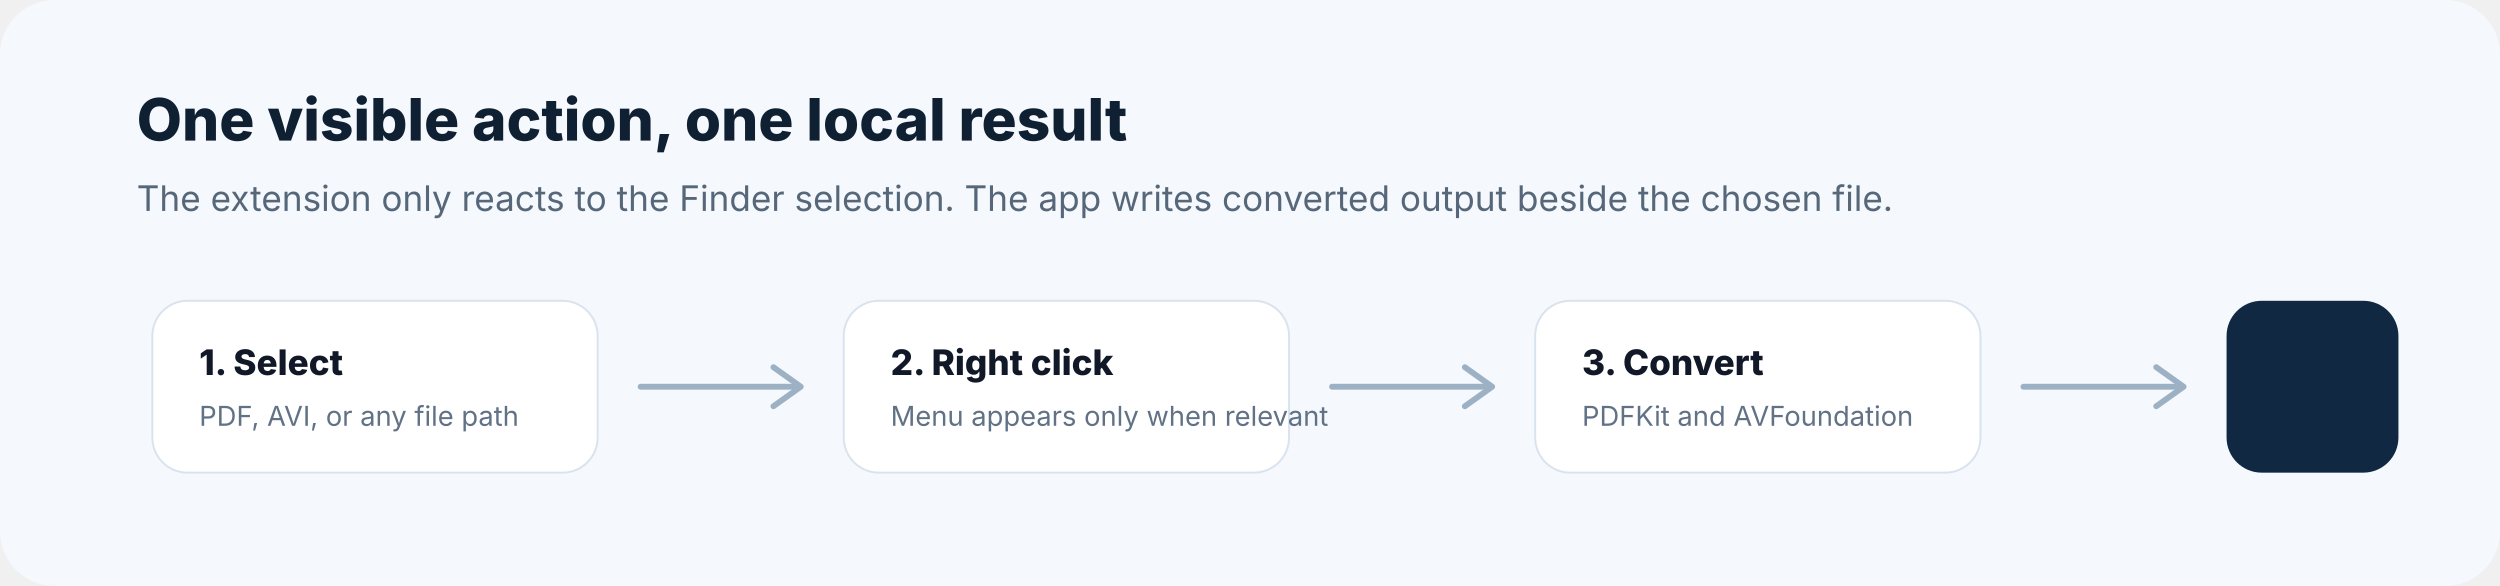
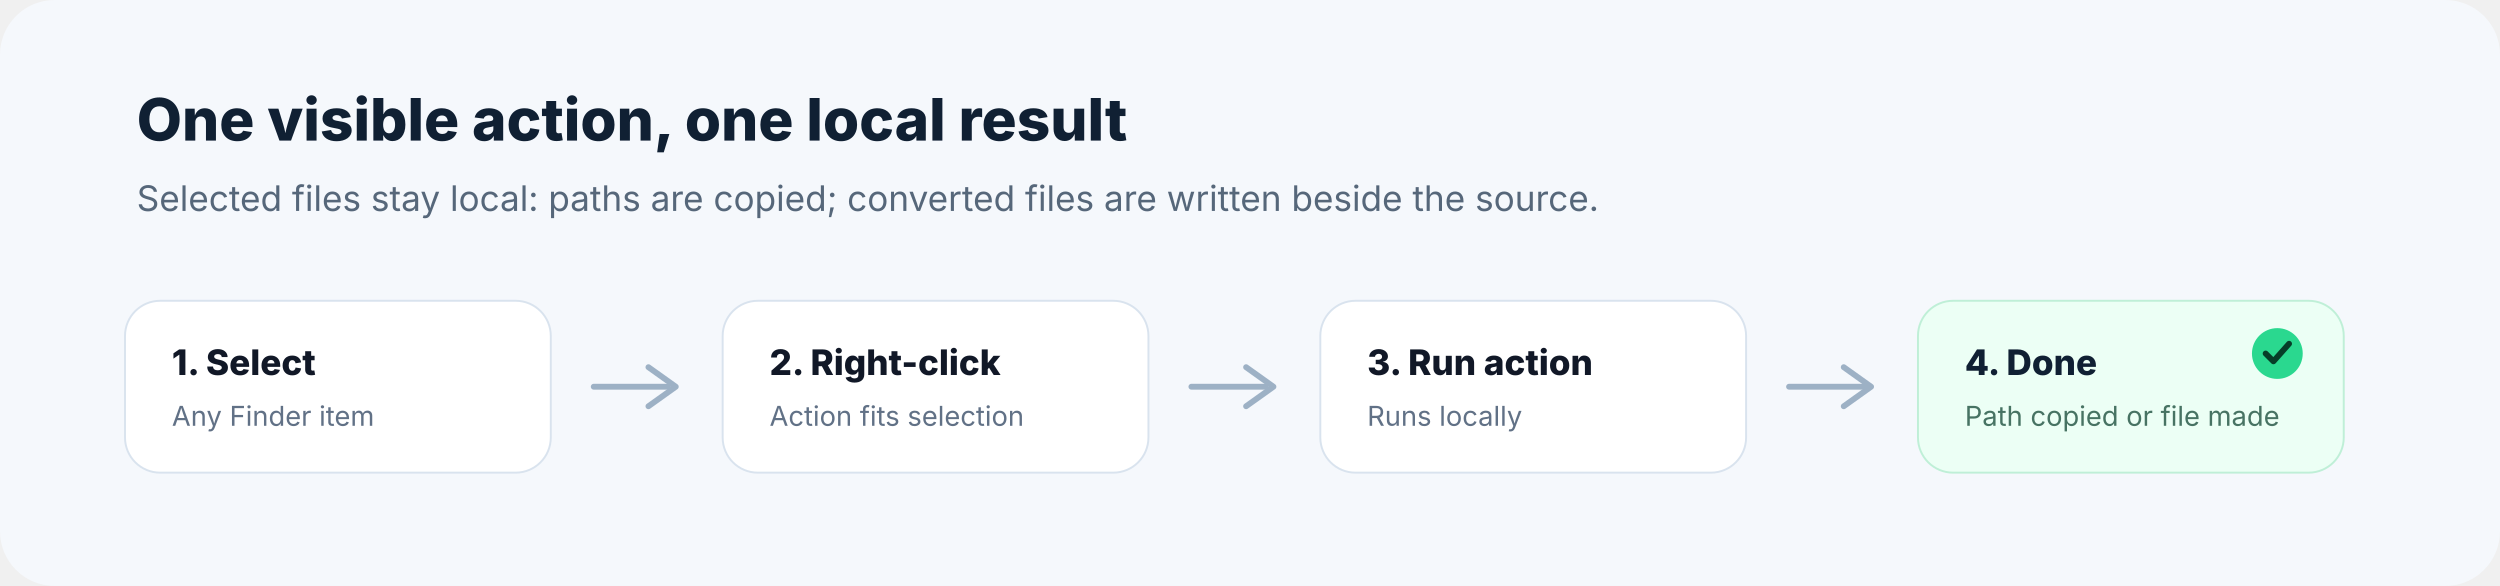
<svg xmlns="http://www.w3.org/2000/svg" width="1280" height="300" viewBox="0 0 1280 300" fill="none" role="img" aria-labelledby="title desc">
  <rect width="1280" height="300" rx="28" fill="#F5F8FC" />
  <g font-family="Inter, ui-sans-serif, system-ui, -apple-system, BlinkMacSystemFont, Segoe UI, sans-serif">
    <text x="70" y="72" fill="#102033" font-size="30" font-weight="800">One visible action, one local result</text>
-     <text x="70" y="108" fill="#56677A" font-size="18">The extension only reacts to the Finder selection. The app writes converted output beside the chosen file.</text>
-     <g transform="translate(78 154)">
-       <rect width="228" height="88" rx="18" fill="#FFFFFF" stroke="#D9E3EE" />
+     <text x="70" y="108" fill="#56677A" font-size="18">Selected files stay local: paths are copied; converted files are written beside the source.</text>
+     <g transform="translate(64 154)">
+       <rect width="218" height="88" rx="18" fill="#FFFFFF" stroke="#D9E3EE" />
      <text x="24" y="38" fill="#111827" font-size="18" font-weight="800">1. Select</text>
-       <text x="24" y="64" fill="#617186" font-size="14">PDF, AVI, or any file path</text>
+       <text x="24" y="64" fill="#617186" font-size="14">Any Finder item</text>
    </g>
-     <path d="M328 198H408" stroke="#9DB1C5" stroke-width="3" stroke-linecap="round" />
-     <path d="M396 188L410 198L396 208" stroke="#9DB1C5" stroke-width="3" stroke-linecap="round" stroke-linejoin="round" />
-     <g transform="translate(432 154)">
-       <rect width="228" height="88" rx="18" fill="#FFFFFF" stroke="#D9E3EE" />
-       <text x="24" y="38" fill="#111827" font-size="18" font-weight="800">2. Right click</text>
-       <text x="24" y="64" fill="#617186" font-size="14">Menu appears only when relevant</text>
+     <path d="M304 198H342" stroke="#9DB1C5" stroke-width="3" stroke-linecap="round" />
+     <path d="M332 188L346 198L332 208" stroke="#9DB1C5" stroke-width="3" stroke-linecap="round" stroke-linejoin="round" />
+     <g transform="translate(370 154)">
+       <rect width="218" height="88" rx="18" fill="#FFFFFF" stroke="#D9E3EE" />
+       <text x="24" y="38" fill="#111827" font-size="18" font-weight="800">2. Right-click</text>
+       <text x="24" y="64" fill="#617186" font-size="14">Action fits selection</text>
    </g>
-     <path d="M682 198H762" stroke="#9DB1C5" stroke-width="3" stroke-linecap="round" />
-     <path d="M750 188L764 198L750 208" stroke="#9DB1C5" stroke-width="3" stroke-linecap="round" stroke-linejoin="round" />
-     <g transform="translate(786 154)">
-       <rect width="228" height="88" rx="18" fill="#FFFFFF" stroke="#D9E3EE" />
-       <text x="24" y="38" fill="#111827" font-size="18" font-weight="800">3. Convert</text>
-       <text x="24" y="64" fill="#617186" font-size="14">PDFKit and AVFoundation</text>
+     <path d="M610 198H648" stroke="#9DB1C5" stroke-width="3" stroke-linecap="round" />
+     <path d="M638 188L652 198L638 208" stroke="#9DB1C5" stroke-width="3" stroke-linecap="round" stroke-linejoin="round" />
+     <g transform="translate(676 154)">
+       <rect width="218" height="88" rx="18" fill="#FFFFFF" stroke="#D9E3EE" />
+       <text x="24" y="38" fill="#111827" font-size="18" font-weight="800">3. Run action</text>
+       <text x="24" y="64" fill="#617186" font-size="14">Runs locally</text>
    </g>
-     <path d="M1036 198H1116" stroke="#9DB1C5" stroke-width="3" stroke-linecap="round" />
-     <path d="M1104 188L1118 198L1104 208" stroke="#9DB1C5" stroke-width="3" stroke-linecap="round" stroke-linejoin="round" />
-     <g transform="translate(1140 154)">
-       <rect width="88" height="88" rx="18" fill="#102842" />
-       <path d="M1170 198l12 12 26-30" stroke="#7CFFCB" stroke-width="7" stroke-linecap="round" stroke-linejoin="round" />
+     <path d="M916 198H954" stroke="#9DB1C5" stroke-width="3" stroke-linecap="round" />
+     <path d="M944 188L958 198L944 208" stroke="#9DB1C5" stroke-width="3" stroke-linecap="round" stroke-linejoin="round" />
+     <g transform="translate(982 154)">
+       <rect width="218" height="88" rx="18" fill="#ECFFF5" stroke="#BFEFD7" />
+       <circle cx="184" cy="27" r="13" fill="#2AD88F" />
+       <path d="M178 27L182 31L190 22" stroke="#063D28" stroke-width="3" stroke-linecap="round" stroke-linejoin="round" />
+       <text x="24" y="38" fill="#102033" font-size="18" font-weight="800">4. Done</text>
+       <text x="24" y="64" fill="#477363" font-size="14">Path copied or file made</text>
    </g>
  </g>
</svg>
